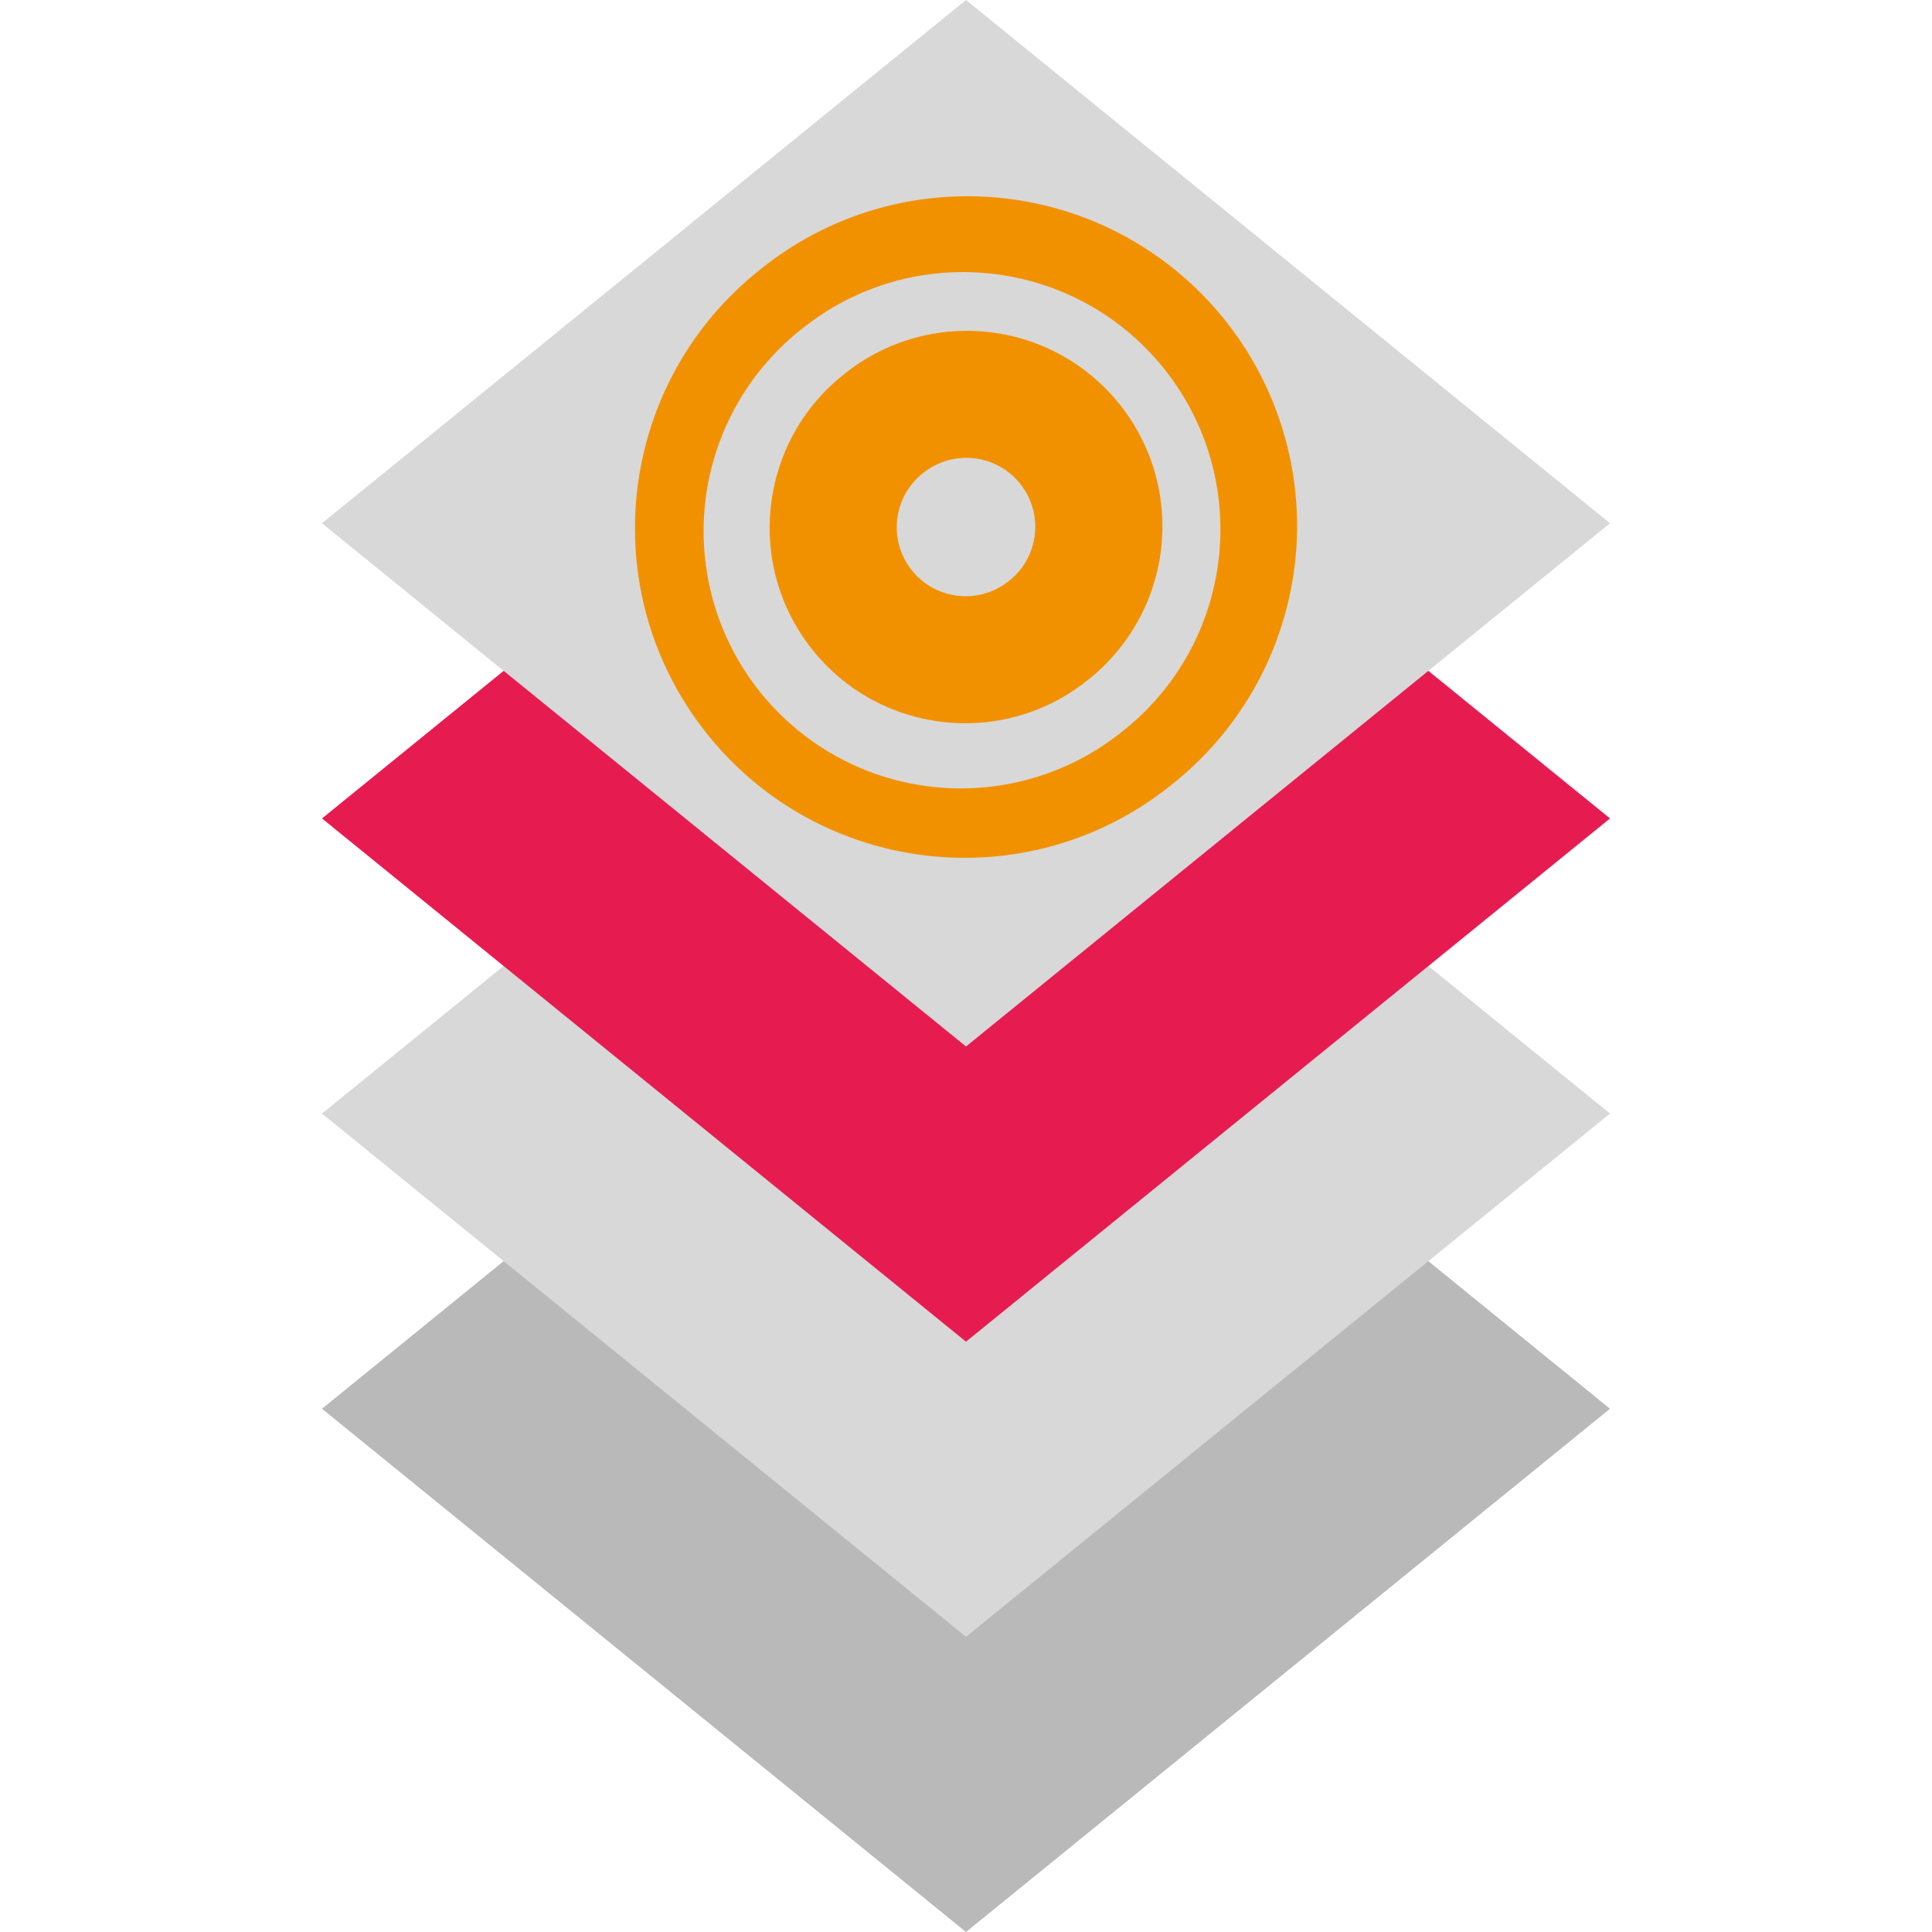
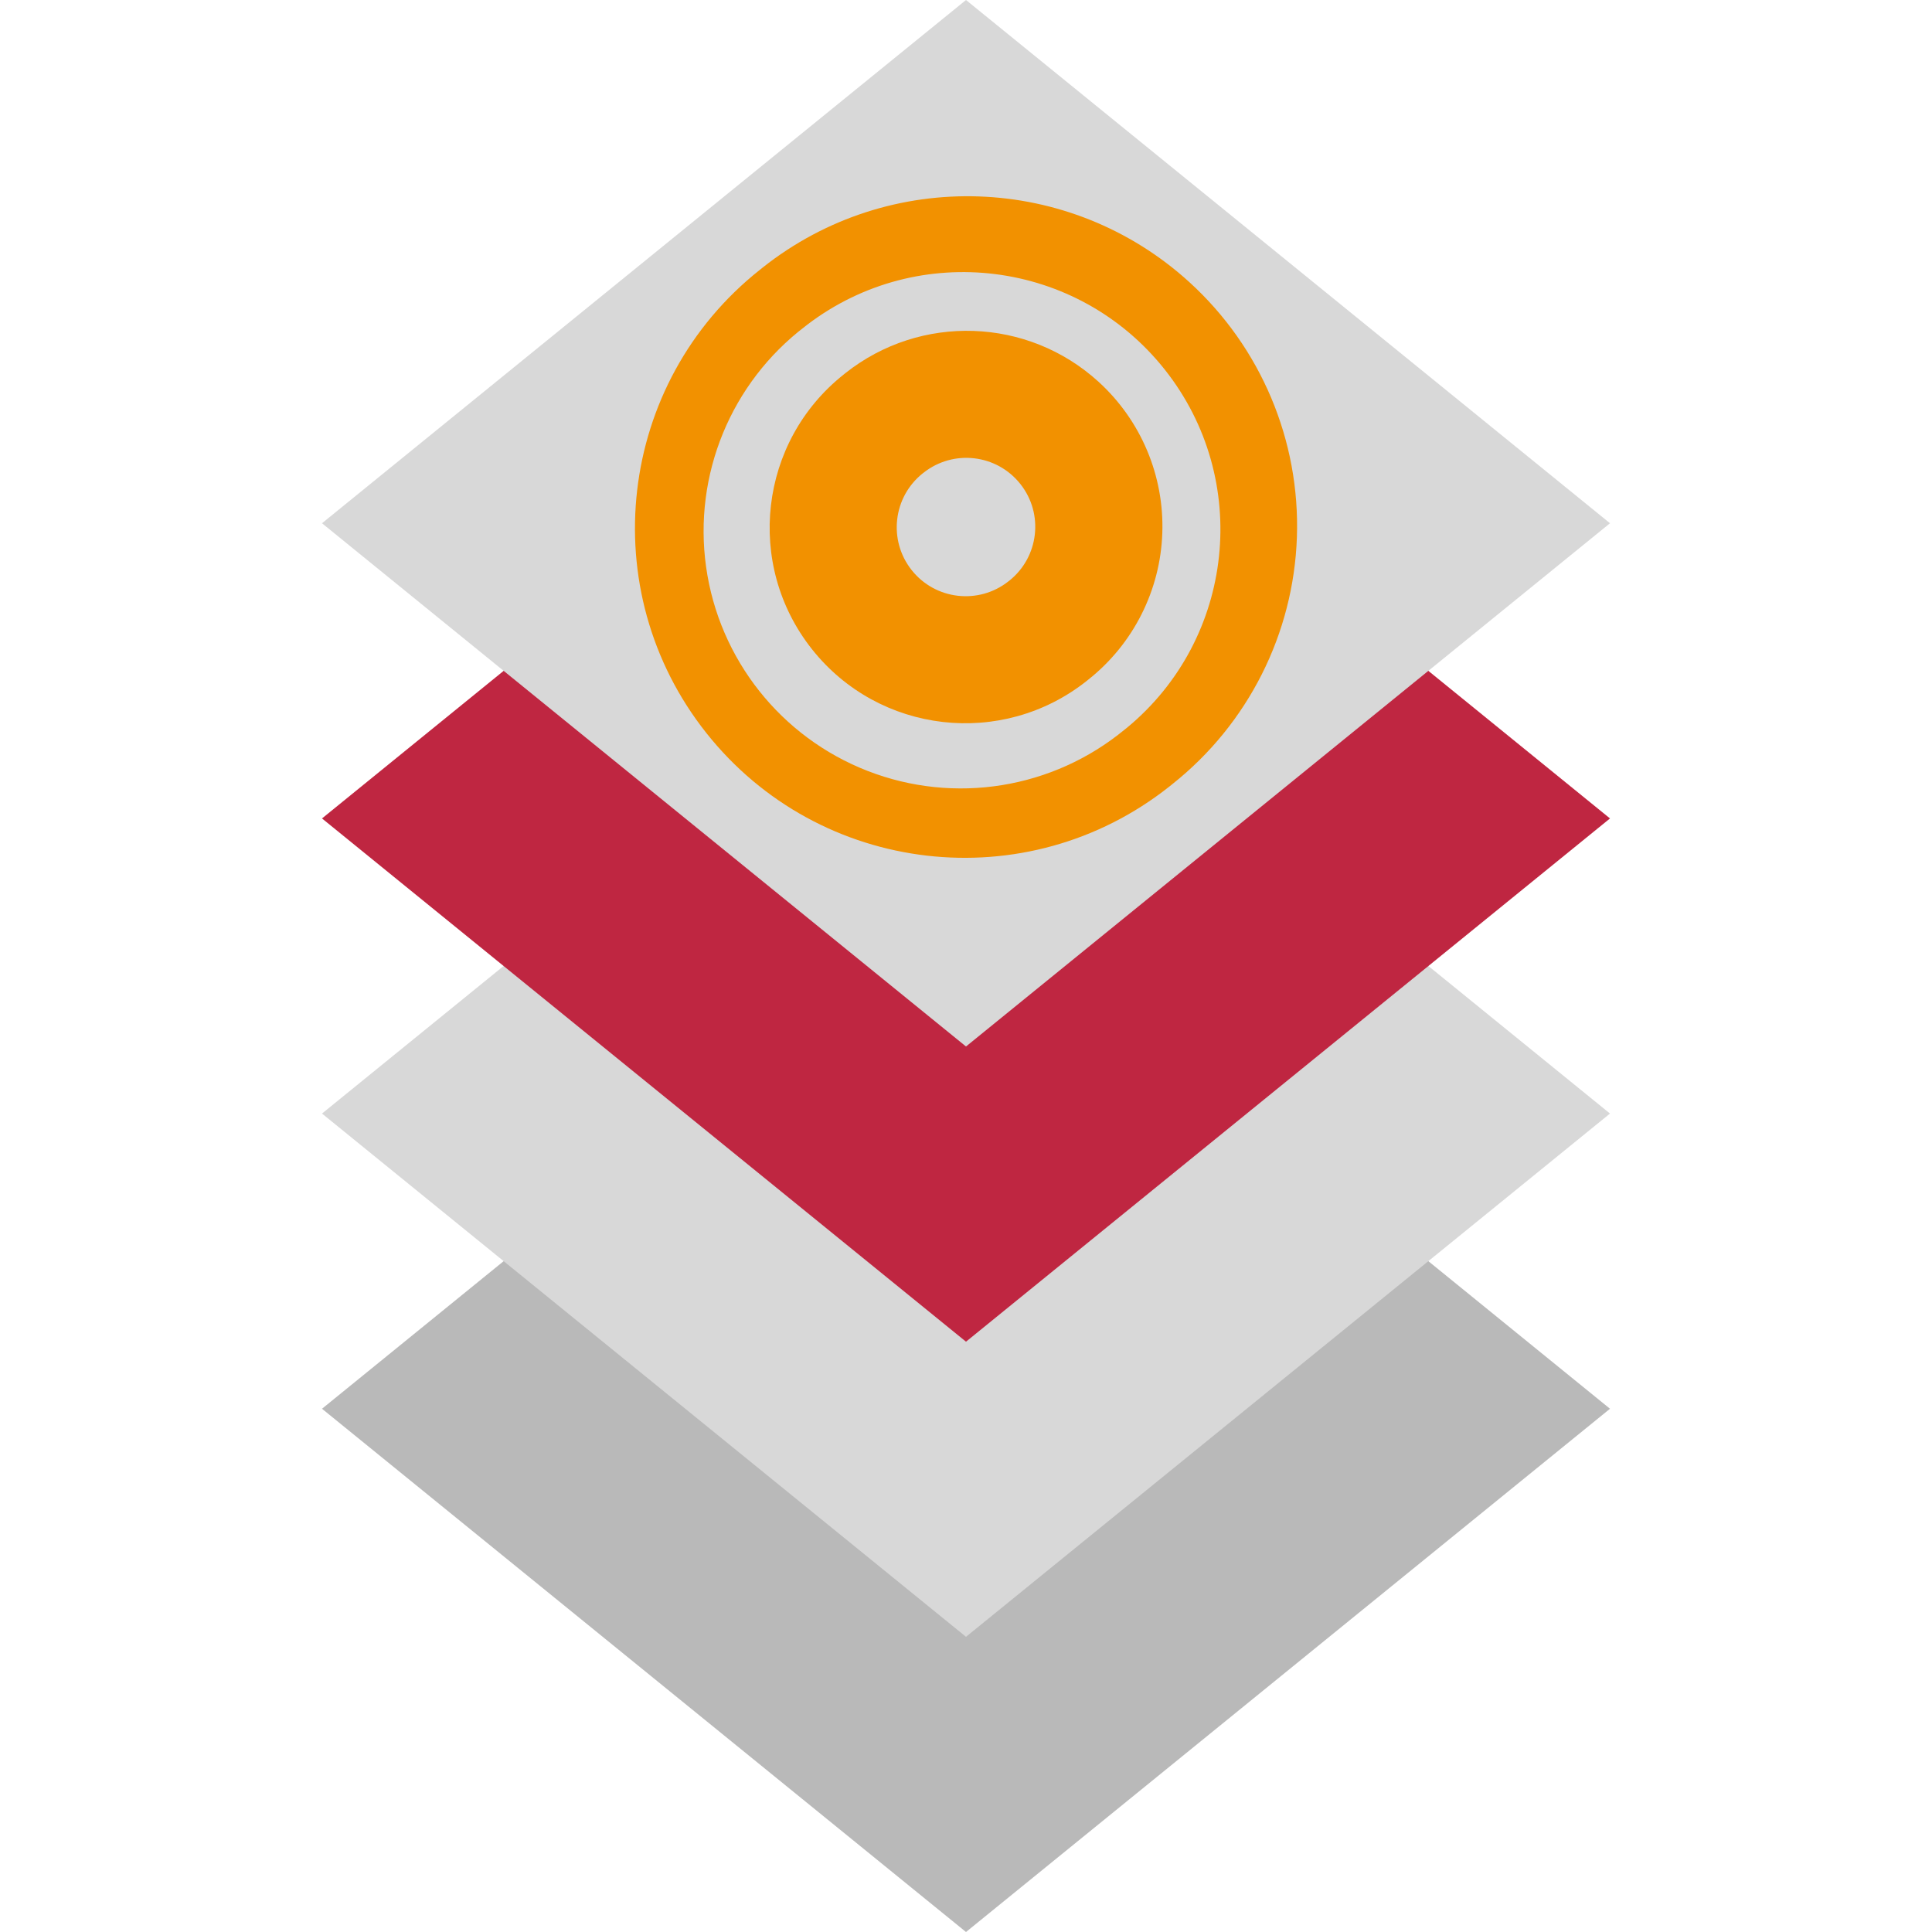
<svg xmlns="http://www.w3.org/2000/svg" id="Слой_1" data-name="Слой 1" viewBox="0 0 24 24" version="1.1">
  <defs id="defs159677">
-     <style id="style159675">.cls-1{fill:#b9b9b9;}.cls-2{fill:#d8d8d8;}.cls-3{fill:#e61c50;}.cls-4{fill:#f29100;}</style>
+     <style id="style159675">.cls-1{fill:#b9b9b9;}.cls-2{fill:#d8d8d8;}.cls-3{fill:#bf2641;}.cls-4{fill:#f29100;}</style>
  </defs>
  <polygon class="cls-1" points="5,18.5 13,12 21,18.5 13,25 " id="polygon159681" transform="translate(-1,-1)" />
  <polygon class="cls-2" points="5,14.833 13,8.333 21,14.833 13,21.333 " id="polygon159683" transform="translate(-1,-1)" />
  <polygon class="cls-3" points="5,11.167 13,4.667 21,11.167 13,17.667 " id="polygon159685" transform="translate(-1,-1)" />
  <polygon class="cls-2" points="5,7.5 13,1 21,7.5 13,14 " id="polygon159687" transform="translate(-1,-1)" />
  <path class="cls-4" d="M 14.776,3.506 A 4.095,4.095 0 0 0 9.475,3.323 L 9.439,3.352 A 4.095,4.095 0 1 0 14.527,9.77 L 14.563,9.741 A 4.095,4.095 0 0 0 14.776,3.506 Z M 14,9.04 13.972,9.062 a 3.196,3.196 0 1 1 -3.97,-5.008 L 10.03,4.032 A 3.196,3.196 0 0 1 14,9.04 Z" id="path159689" />
  <path class="cls-4" d="M 13.647,4.743 A 2.429,2.429 0 0 0 10.502,4.635 l -0.021,0.017 a 2.429,2.429 0 1 0 3.018,3.807 L 13.52,8.442 A 2.429,2.429 0 0 0 13.647,4.743 Z M 12.536,7.215 12.528,7.221 A 0.856,0.856 0 1 1 11.464,5.879 L 11.472,5.873 a 0.856,0.856 0 0 1 1.064,1.342 z" id="path159691" />
</svg>
